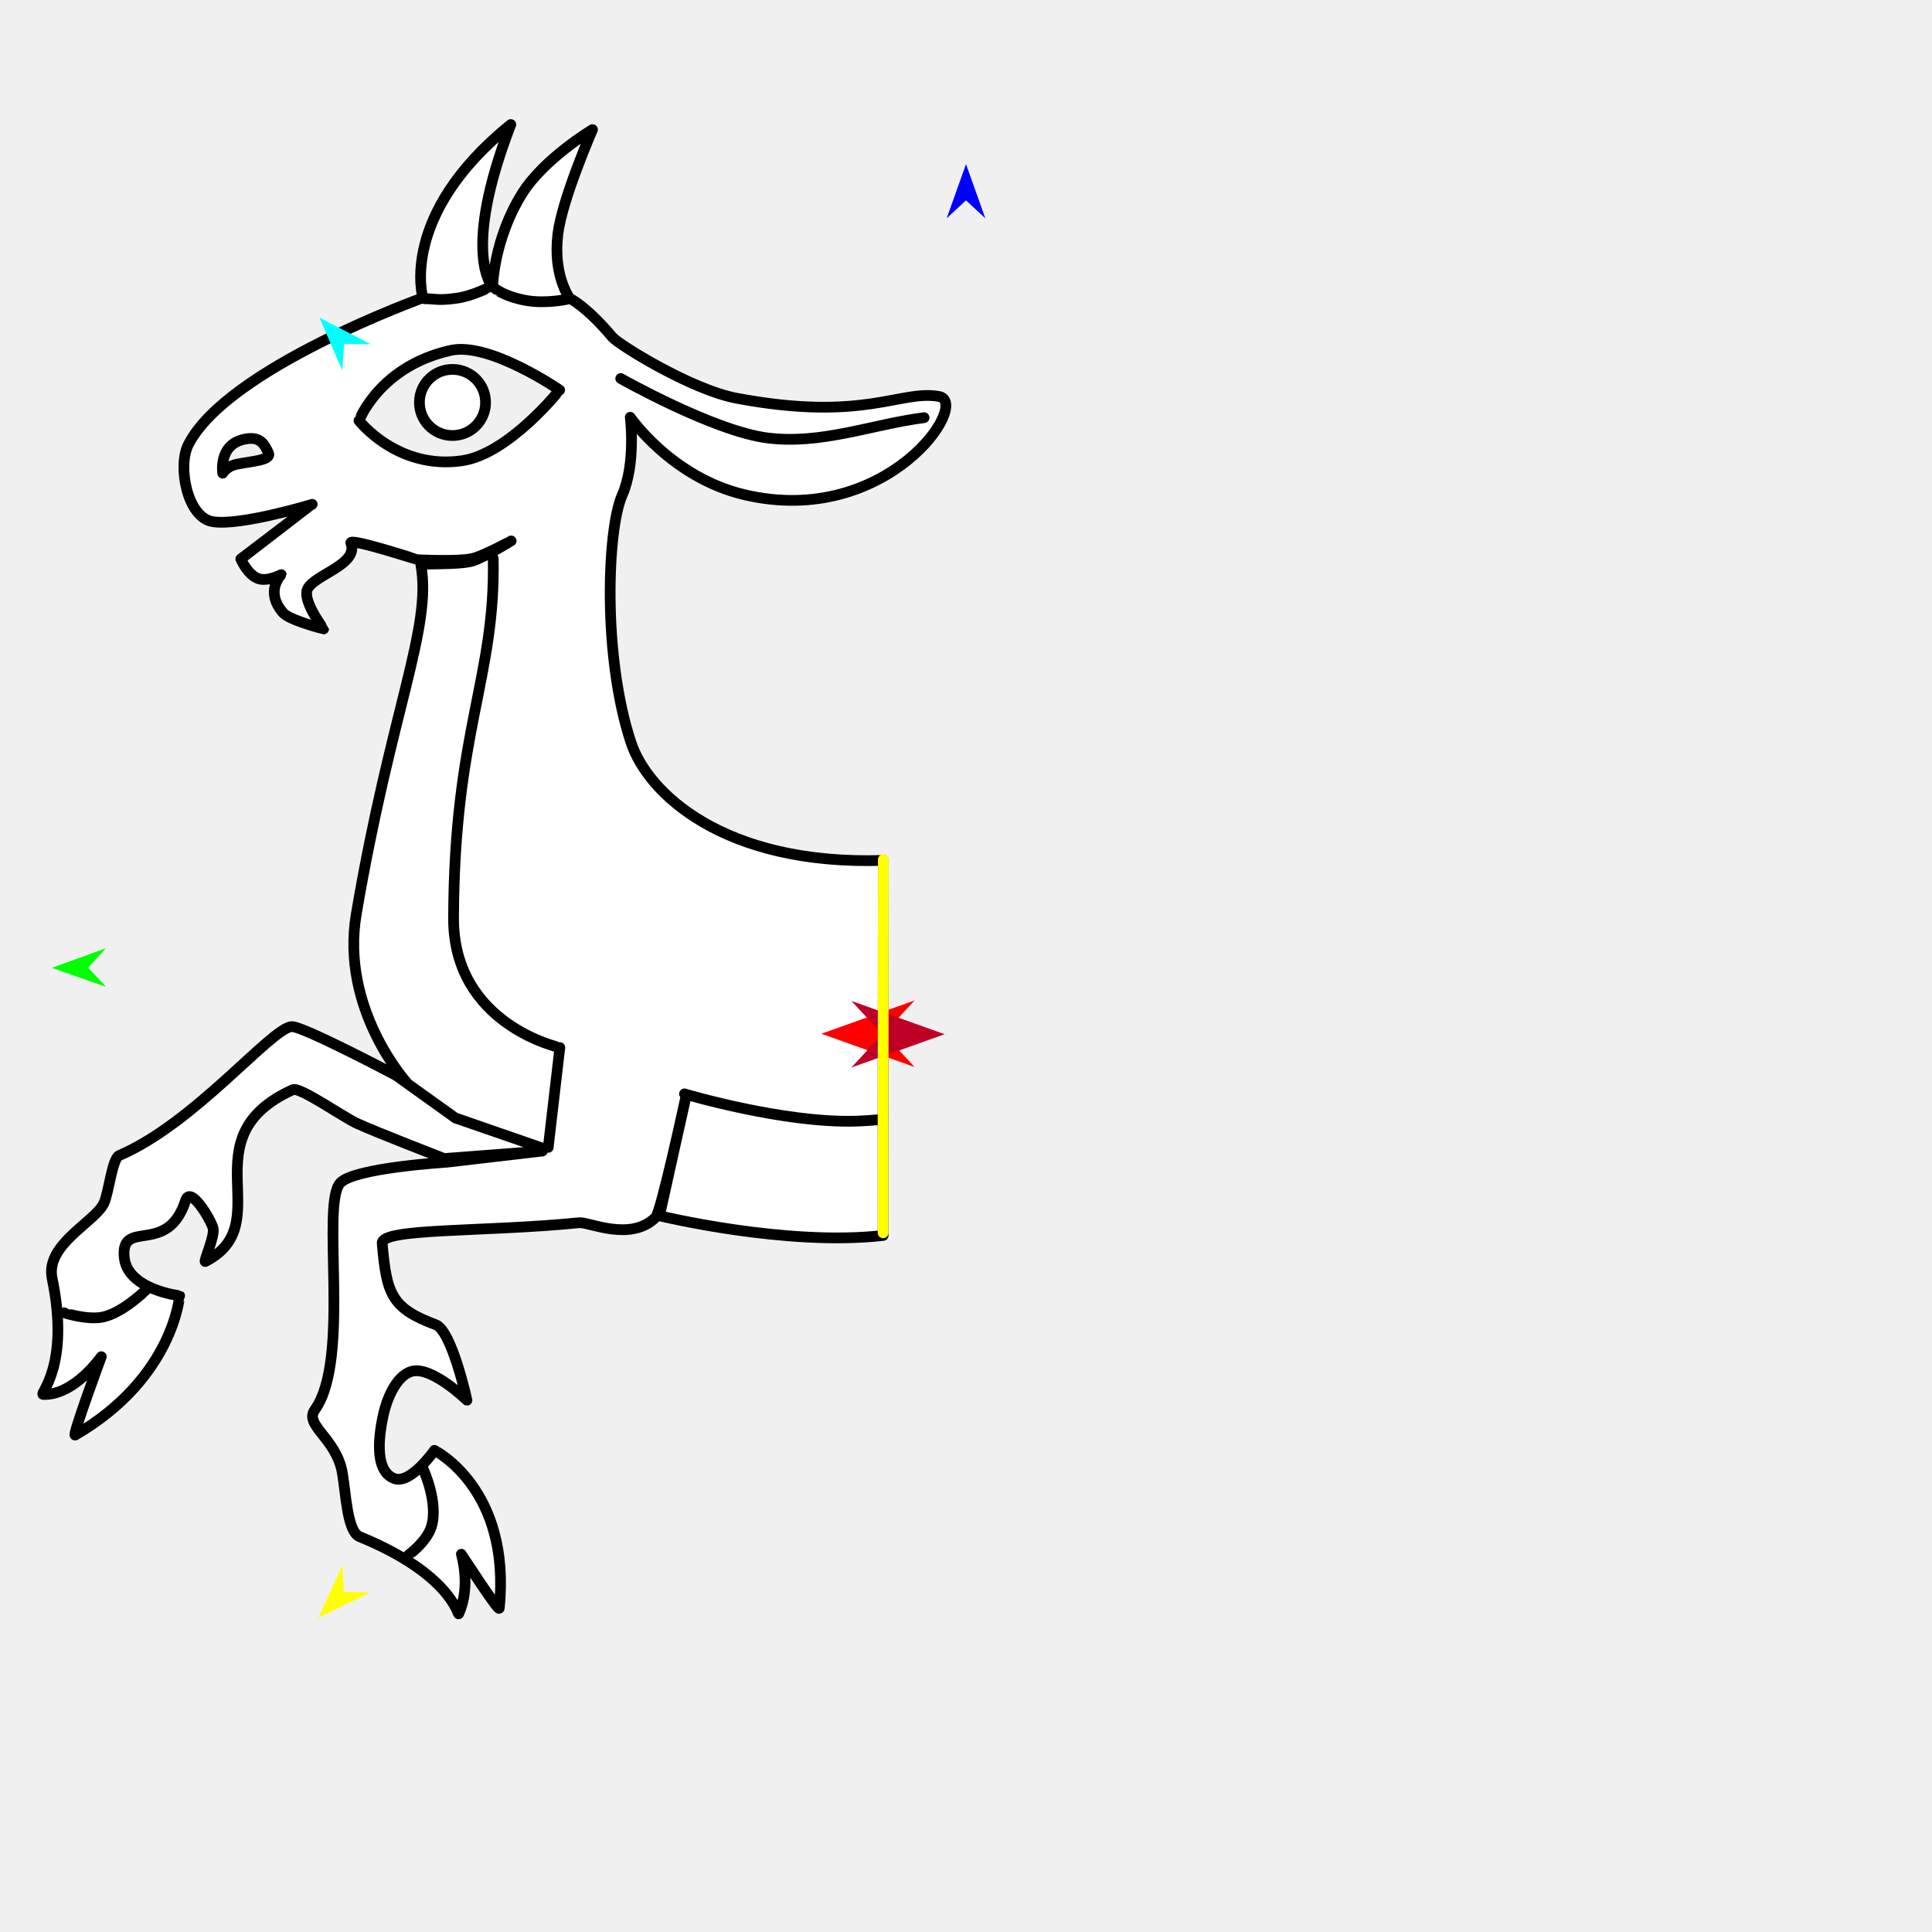
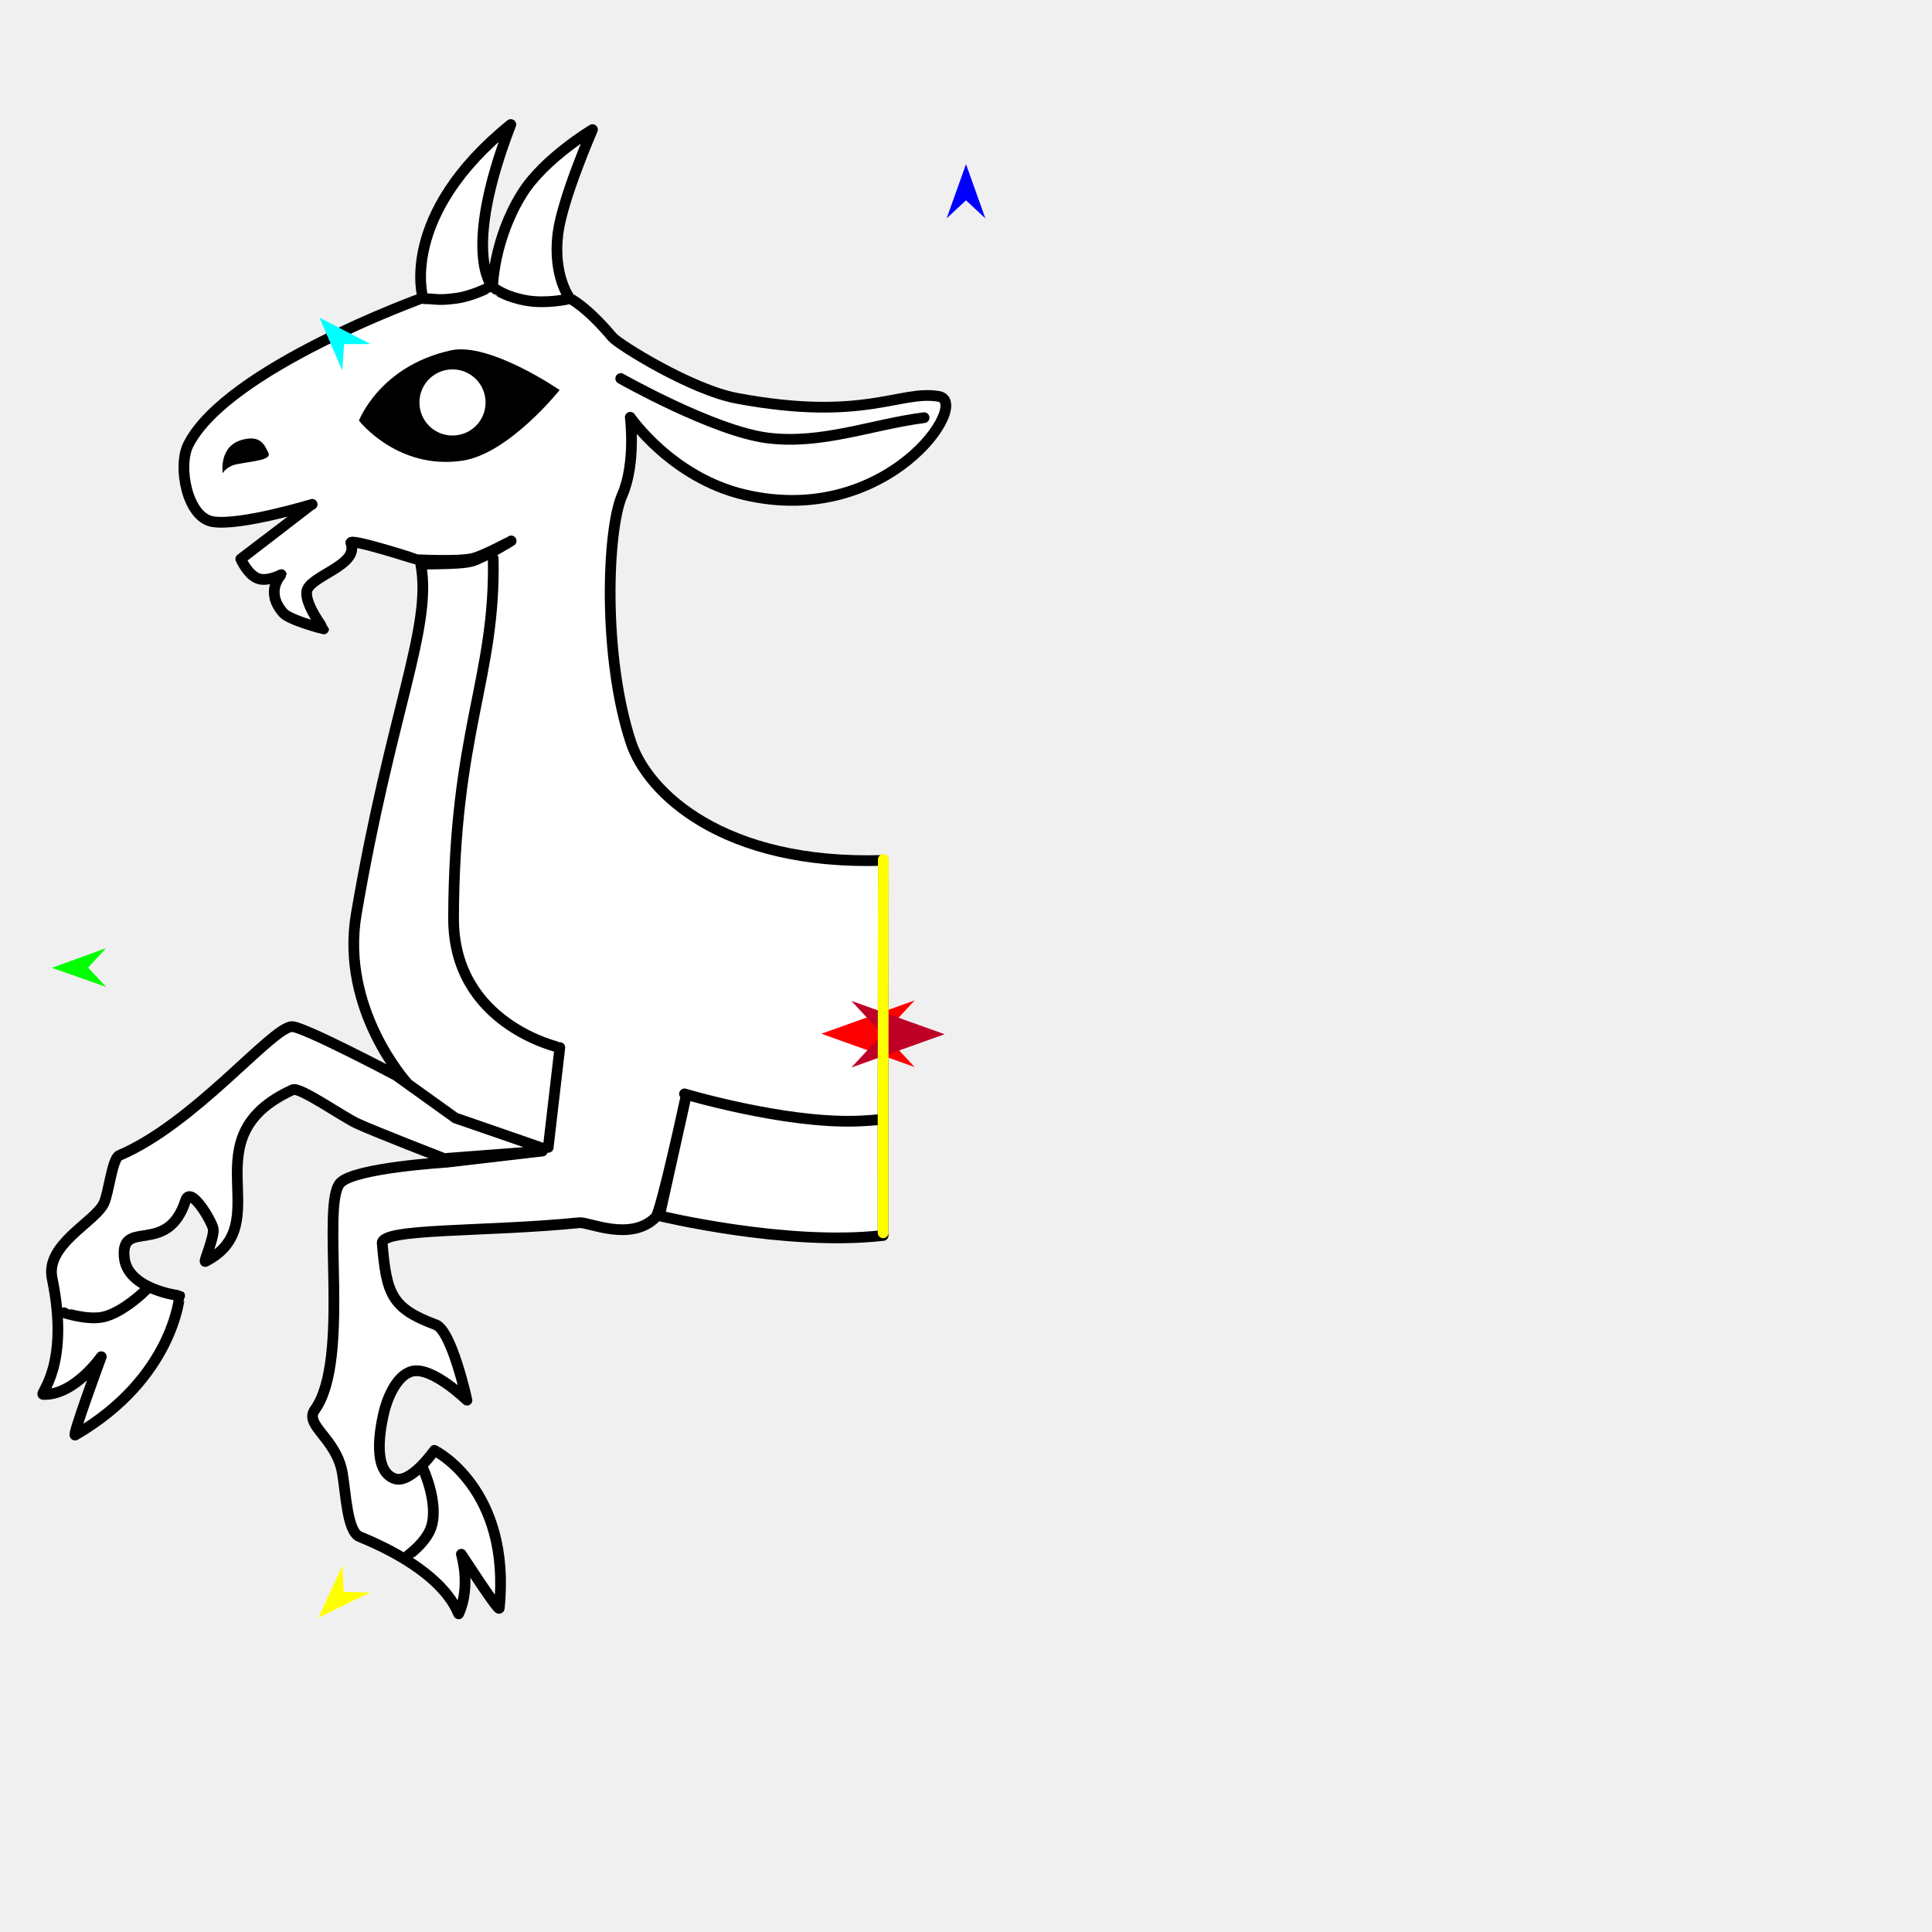
<svg xmlns="http://www.w3.org/2000/svg" version="1.1" id="Frame_0" width="720px" height="720px">
  <g id="halves">
    <g id="goat_fore">
      <g id="goat_fore">
-         <path fill="#ffffff" fill-rule="evenodd" stroke="none" d="M 329.190 320.648 C 329.162 346.721 329.143 381.346 329.100 417.097 C 329.101 431.326 329.101 445.650 329.115 460.421 C 293.052 464.574 245.783 453.087 245.775 453.086 C 245.776 453.082 255.552 409.041 255.553 409.037 C 255.552 409.041 246.333 451.701 244.329 453.684 C 234.997 462.920 219.400 455.321 215.919 455.670 C 180.561 459.217 141.934 457.568 142.436 463.348 C 144.055 481.961 145.702 487.521 162.365 493.665 C 168.385 495.885 174.025 521.822 174.026 521.825 C 174.024 521.824 160.895 509.012 153.460 511.062 C 147.372 512.741 144.015 522.097 142.942 526.892 C 141.560 533.066 138.852 548.068 146.986 551.028 C 153.054 553.236 161.904 540.507 161.905 540.506 C 161.908 540.512 190.609 554.701 186.065 599.335 C 185.911 600.848 171.935 579.222 171.933 579.220 C 171.933 579.222 175.649 591.129 170.923 601.428 C 170.675 601.968 167.882 586.518 134.007 572.660 C 129.371 570.763 128.923 556.636 127.588 548.935 C 125.333 535.929 113.182 531.159 117.348 525.352 C 130.898 506.462 119.409 448.485 126.871 440.775 C 132.309 435.156 166.451 433.135 166.455 433.134 C 166.459 433.134 202.132 428.970 202.136 428.970 C 202.132 428.970 165.530 431.754 165.526 431.754 C 165.523 431.753 139.673 421.751 132.987 418.644 C 127.850 416.257 111.690 404.930 109.130 406.094 C 69.680 424.028 104.268 455.911 76.530 470.120 C 75.640 470.575 80.200 460.560 79.406 457.680 C 78.502 454.400 70.970 441.742 69.182 447.336 C 62.429 468.459 44.792 453.753 46.315 468.685 C 47.535 480.641 66.946 482.886 66.948 482.887 C 66.944 482.892 64.646 513.542 28.011 534.804 C 26.680 535.576 37.744 505.604 37.745 505.601 C 37.743 505.602 27.676 520.100 16.113 519.662 C 14.360 519.595 26.280 509.428 19.428 476.409 C 16.808 463.781 35.294 455.503 38.685 448.476 C 40.562 444.587 41.777 431.749 44.457 430.606 C 72.538 418.640 101.091 383.097 108.707 382.593 C 112.765 382.324 147.434 400.669 147.438 400.671 C 147.440 400.672 169.703 416.634 169.705 416.635 C 169.708 416.636 201.989 427.797 201.992 427.798 C 201.989 427.797 169.557 416.644 169.554 416.642 C 169.552 416.641 151.639 403.534 151.637 403.533 C 151.636 403.527 126.724 376.164 132.783 340.608 C 145.698 264.822 161.125 233.928 156.840 210.464 C 156.740 209.913 170.931 210.546 175.882 209.141 C 180.148 207.931 190.487 201.584 190.488 201.583 C 190.487 201.584 180.248 207.159 176.097 208.130 C 170.718 209.389 155.614 208.587 155.612 208.587 C 155.610 208.587 129.922 200.251 130.748 202.372 C 134.038 210.828 115.061 214.603 114.299 220.493 C 113.670 225.346 120.603 234.389 120.603 234.390 C 120.602 234.390 107.952 231.146 105.548 228.419 C 98.459 220.378 104.814 214.143 104.814 214.142 C 104.813 214.142 99.783 216.828 96.283 215.642 C 92.311 214.295 89.736 208.309 89.735 208.309 C 89.738 208.307 116.341 187.952 116.344 187.950 C 116.340 187.951 89.495 196.124 79.214 194.397 C 69.719 192.803 66.140 173.748 70.161 165.758 C 84.509 137.246 157.587 110.995 157.596 110.989 C 157.599 110.983 148.405 80.296 190.363 46.406 C 171.775 94.567 183.575 106.915 183.575 106.921 C 183.576 106.918 183.902 89.242 194.567 72.157 C 202.759 59.033 220.804 48.300 220.806 48.298 C 220.805 48.302 209.497 74.187 207.906 87.217 C 206.001 102.820 212.315 111.174 212.315 111.177 C 212.317 111.178 218.469 114.044 228.232 125.671 C 230.443 128.304 257.466 145.215 274.565 148.421 C 322.181 157.351 335.406 145.214 349.884 147.735 C 362.064 149.857 330.601 196.899 277.420 184.362 C 250.274 177.962 234.888 155.515 234.884 155.512 C 234.884 155.515 237.090 172.658 231.859 184.565 C 226.213 197.417 224.521 244.634 235.161 276.737 C 241.346 295.397 269.392 322.592 329.190 320.648 M 156.343 150.925 C 155.824 144.122 160.893 138.216 167.695 137.697 C 174.497 137.179 180.403 142.247 180.922 149.049 C 181.441 155.852 176.372 161.758 169.570 162.276 C 162.768 162.795 156.862 157.727 156.343 150.925 M 133.776 156.754 C 133.780 156.751 141.441 136.410 168.049 130.563 C 182.471 127.394 208.554 145.348 208.558 145.350 C 208.554 145.352 189.644 169.162 172.224 171.698 C 148.097 175.210 133.780 156.756 133.776 156.754 M 83.002 176.344 C 83.002 176.343 81.373 166.221 90.340 163.866 C 97.091 162.093 98.572 165.738 100.045 168.826 C 101.335 171.530 93.561 171.914 88.237 173.008 C 84.343 173.809 83.002 176.344 83.002 176.344 Z" />
-         <path fill="none" stroke="#000000" stroke-width="4" stroke-linecap="round" stroke-linejoin="round" d="M 151.631 579.972 C 151.632 579.970 159.006 574.814 160.794 568.847 C 163.450 559.983 157.782 547.653 157.782 547.650 M 329.190 320.648 C 329.162 346.721 329.143 381.346 329.100 417.097 C 329.101 431.326 329.101 445.650 329.115 460.421 C 293.052 464.574 245.783 453.087 245.775 453.086 C 245.776 453.082 255.552 409.041 255.553 409.037 C 255.552 409.041 246.333 451.701 244.329 453.684 C 234.997 462.920 219.400 455.321 215.919 455.670 C 180.561 459.217 141.934 457.568 142.436 463.348 C 144.055 481.961 145.702 487.521 162.365 493.665 C 168.385 495.885 174.025 521.822 174.026 521.825 C 174.024 521.824 160.895 509.012 153.460 511.062 C 147.372 512.741 144.015 522.097 142.942 526.892 C 141.560 533.066 138.852 548.068 146.986 551.028 C 153.054 553.236 161.904 540.507 161.905 540.506 C 161.908 540.512 190.609 554.701 186.065 599.335 C 185.911 600.848 171.935 579.222 171.933 579.220 C 171.933 579.222 175.649 591.129 170.923 601.428 C 170.675 601.968 167.882 586.518 134.007 572.660 C 129.371 570.763 128.923 556.636 127.588 548.935 C 125.333 535.929 113.182 531.159 117.348 525.352 C 130.898 506.462 119.409 448.485 126.871 440.775 C 132.309 435.156 166.451 433.135 166.455 433.134 C 166.459 433.134 202.132 428.970 202.136 428.970 C 202.132 428.970 165.530 431.754 165.526 431.754 C 165.523 431.753 139.673 421.751 132.987 418.644 C 127.850 416.257 111.690 404.930 109.130 406.094 C 69.680 424.028 104.268 455.911 76.530 470.120 C 75.640 470.575 80.200 460.560 79.406 457.680 C 78.502 454.400 70.970 441.742 69.182 447.336 C 62.429 468.459 44.792 453.753 46.315 468.685 C 47.535 480.641 66.946 482.886 66.948 482.887 C 66.944 482.892 64.646 513.542 28.011 534.804 C 26.680 535.576 37.744 505.604 37.745 505.601 C 37.743 505.602 27.676 520.100 16.113 519.662 C 14.360 519.595 26.280 509.428 19.428 476.409 C 16.808 463.781 35.294 455.503 38.685 448.476 C 40.562 444.587 41.777 431.749 44.457 430.606 C 72.538 418.640 101.091 383.097 108.707 382.593 C 112.765 382.324 147.434 400.669 147.438 400.671 C 147.440 400.672 169.703 416.634 169.705 416.635 C 169.708 416.636 201.989 427.797 201.992 427.798 C 201.989 427.797 169.557 416.644 169.554 416.642 C 169.552 416.641 151.639 403.534 151.637 403.533 C 151.636 403.527 126.724 376.164 132.783 340.608 C 145.698 264.822 161.125 233.928 156.840 210.464 C 156.740 209.913 170.931 210.546 175.882 209.141 C 180.148 207.931 190.487 201.584 190.488 201.583 C 190.487 201.584 180.248 207.159 176.097 208.130 C 170.718 209.389 155.614 208.587 155.612 208.587 C 155.610 208.587 129.922 200.251 130.748 202.372 C 134.038 210.828 115.061 214.603 114.299 220.493 C 113.670 225.346 120.603 234.389 120.603 234.390 C 120.602 234.390 107.952 231.146 105.548 228.419 C 98.459 220.378 104.814 214.143 104.814 214.142 C 104.813 214.142 99.783 216.828 96.283 215.642 C 92.311 214.295 89.736 208.309 89.735 208.309 C 89.738 208.307 116.341 187.952 116.344 187.950 C 116.340 187.951 89.495 196.124 79.214 194.397 C 69.719 192.803 66.140 173.748 70.161 165.758 C 84.509 137.246 157.587 110.995 157.596 110.989 C 157.599 110.983 148.405 80.296 190.363 46.406 C 171.775 94.567 183.575 106.915 183.575 106.921 C 183.576 106.918 183.902 89.242 194.567 72.157 C 202.759 59.033 220.804 48.300 220.806 48.298 C 220.805 48.302 209.497 74.187 207.906 87.217 C 206.001 102.820 212.315 111.174 212.315 111.177 C 212.317 111.178 218.469 114.044 228.232 125.671 C 230.443 128.304 257.466 145.215 274.565 148.421 C 322.181 157.351 335.406 145.214 349.884 147.735 C 362.064 149.857 330.601 196.899 277.420 184.362 C 250.274 177.962 234.888 155.515 234.884 155.512 C 234.884 155.515 237.090 172.658 231.859 184.565 C 226.213 197.417 224.521 244.634 235.161 276.737 C 241.346 295.397 269.392 322.592 329.190 320.648 M 170.263 111.122 C 162.818 112.157 162.247 111.268 158.240 111.341 M 182.579 106.942 C 182.577 106.942 176.122 110.306 170.263 111.122 M 196.216 111.999 C 203.698 113.310 211.975 111.411 211.977 111.411 M 184.853 107.821 C 184.854 107.821 188.537 110.654 196.216 111.999 M 38.432 490.801 C 45.795 489.176 54.118 480.998 54.120 480.997 M 23.921 489.232 C 23.922 489.233 32.622 492.084 38.432 490.801 M 318.971 417.817 C 322.399 417.714 325.938 417.447 329.100 417.097 M 255.089 407.658 C 255.095 407.659 291.848 418.636 318.971 417.817 M 208.642 390.401 C 208.641 390.405 204.312 427.587 204.312 427.591 M 169.031 342.162 C 168.921 381.900 208.638 390.396 208.642 390.401 M 183.809 208.121 C 184.693 252.757 169.223 272.434 169.031 342.162 M 285.933 163.199 C 306.002 165.790 324.897 158.169 344.380 155.654 M 231.331 141.065 C 231.337 141.067 265.868 160.609 285.933 163.199 M 156.343 150.925 C 155.824 144.122 160.893 138.216 167.695 137.697 C 174.497 137.179 180.403 142.247 180.922 149.049 C 181.441 155.852 176.372 161.758 169.570 162.276 C 162.768 162.795 156.862 157.727 156.343 150.925 M 133.776 156.754 C 133.780 156.751 141.441 136.410 168.049 130.563 C 182.471 127.394 208.554 145.348 208.558 145.350 C 208.554 145.352 189.644 169.162 172.224 171.698 C 148.097 175.210 133.780 156.756 133.776 156.754 M 83.002 176.344 C 83.002 176.343 81.373 166.221 90.340 163.866 C 97.091 162.093 98.572 165.738 100.045 168.826 C 101.335 171.530 93.561 171.914 88.237 173.008 C 84.343 173.809 83.002 176.344 83.002 176.344 " />
+         <path fill="#ffffff" fill-rule="evenodd" stroke="none" d="M 329.190 320.648 C 329.162 346.721 329.143 381.346 329.100 417.097 C 329.101 431.326 329.101 445.650 329.115 460.421 C 293.052 464.574 245.783 453.087 245.775 453.086 C 245.776 453.082 255.552 409.041 255.553 409.037 C 255.552 409.041 246.333 451.701 244.329 453.684 C 234.997 462.920 219.400 455.321 215.919 455.670 C 180.561 459.217 141.934 457.568 142.436 463.348 C 144.055 481.961 145.702 487.521 162.365 493.665 C 168.385 495.885 174.025 521.822 174.026 521.825 C 174.024 521.824 160.895 509.012 153.460 511.062 C 147.372 512.741 144.015 522.097 142.942 526.892 C 141.560 533.066 138.852 548.068 146.986 551.028 C 153.054 553.236 161.904 540.507 161.905 540.506 C 161.908 540.512 190.609 554.701 186.065 599.335 C 185.911 600.848 171.935 579.222 171.933 579.220 C 171.933 579.222 175.649 591.129 170.923 601.428 C 170.675 601.968 167.882 586.518 134.007 572.660 C 129.371 570.763 128.923 556.636 127.588 548.935 C 125.333 535.929 113.182 531.159 117.348 525.352 C 130.898 506.462 119.409 448.485 126.871 440.775 C 132.309 435.156 166.451 433.135 166.455 433.134 C 166.459 433.134 202.132 428.970 202.136 428.970 C 202.132 428.970 165.530 431.754 165.526 431.754 C 165.523 431.753 139.673 421.751 132.987 418.644 C 127.850 416.257 111.690 404.930 109.130 406.094 C 69.680 424.028 104.268 455.911 76.530 470.120 C 75.640 470.575 80.200 460.560 79.406 457.680 C 78.502 454.400 70.970 441.742 69.182 447.336 C 62.429 468.459 44.792 453.753 46.315 468.685 C 47.535 480.641 66.946 482.886 66.948 482.887 C 66.944 482.892 64.646 513.542 28.011 534.804 C 26.680 535.576 37.744 505.604 37.745 505.601 C 37.743 505.602 27.676 520.100 16.113 519.662 C 14.360 519.595 26.280 509.428 19.428 476.409 C 16.808 463.781 35.294 455.503 38.685 448.476 C 40.562 444.587 41.777 431.749 44.457 430.606 C 72.538 418.640 101.091 383.097 108.707 382.593 C 112.765 382.324 147.434 400.669 147.438 400.671 C 147.440 400.672 169.703 416.634 169.705 416.635 C 169.708 416.636 201.989 427.797 201.992 427.798 C 201.989 427.797 169.557 416.644 169.554 416.642 C 169.552 416.641 151.639 403.534 151.637 403.533 C 151.636 403.527 126.724 376.164 132.783 340.608 C 145.698 264.822 161.125 233.928 156.840 210.464 C 156.740 209.913 170.931 210.546 175.882 209.141 C 180.148 207.931 190.487 201.584 190.488 201.583 C 190.487 201.584 180.248 207.159 176.097 208.130 C 170.718 209.389 155.614 208.587 155.612 208.587 C 155.610 208.587 129.922 200.251 130.748 202.372 C 134.038 210.828 115.061 214.603 114.299 220.493 C 113.670 225.346 120.603 234.389 120.603 234.390 C 120.602 234.390 107.952 231.146 105.548 228.419 C 98.459 220.378 104.814 214.143 104.814 214.142 C 104.813 214.142 99.783 216.828 96.283 215.642 C 92.311 214.295 89.736 208.309 89.735 208.309 C 89.738 208.307 116.341 187.952 116.344 187.950 C 116.340 187.951 89.495 196.124 79.214 194.397 C 69.719 192.803 66.140 173.748 70.161 165.758 C 84.509 137.246 157.587 110.995 157.596 110.989 C 157.599 110.983 148.405 80.296 190.363 46.406 C 171.775 94.567 183.575 106.915 183.575 106.921 C 183.576 106.918 183.902 89.242 194.567 72.157 C 202.759 59.033 220.804 48.300 220.806 48.298 C 220.805 48.302 209.497 74.187 207.906 87.217 C 206.001 102.820 212.315 111.174 212.315 111.177 C 212.317 111.178 218.469 114.044 228.232 125.671 C 230.443 128.304 257.466 145.215 274.565 148.421 C 322.181 157.351 335.406 145.214 349.884 147.735 C 362.064 149.857 330.601 196.899 277.420 184.362 C 250.274 177.962 234.888 155.515 234.884 155.512 C 234.884 155.515 237.090 172.658 231.859 184.565 C 226.213 197.417 224.521 244.634 235.161 276.737 C 241.346 295.397 269.392 322.592 329.190 320.648 Z" />
+         <path fill="none" stroke="#000000" stroke-width="4" stroke-linecap="round" stroke-linejoin="round" d="M 151.631 579.972 C 151.632 579.970 159.006 574.814 160.794 568.847 C 163.450 559.983 157.782 547.653 157.782 547.650 M 329.190 320.648 C 329.162 346.721 329.143 381.346 329.100 417.097 C 329.101 431.326 329.101 445.650 329.115 460.421 C 293.052 464.574 245.783 453.087 245.775 453.086 C 245.776 453.082 255.552 409.041 255.553 409.037 C 255.552 409.041 246.333 451.701 244.329 453.684 C 234.997 462.920 219.400 455.321 215.919 455.670 C 180.561 459.217 141.934 457.568 142.436 463.348 C 144.055 481.961 145.702 487.521 162.365 493.665 C 168.385 495.885 174.025 521.822 174.026 521.825 C 174.024 521.824 160.895 509.012 153.460 511.062 C 147.372 512.741 144.015 522.097 142.942 526.892 C 141.560 533.066 138.852 548.068 146.986 551.028 C 153.054 553.236 161.904 540.507 161.905 540.506 C 161.908 540.512 190.609 554.701 186.065 599.335 C 185.911 600.848 171.935 579.222 171.933 579.220 C 171.933 579.222 175.649 591.129 170.923 601.428 C 170.675 601.968 167.882 586.518 134.007 572.660 C 129.371 570.763 128.923 556.636 127.588 548.935 C 125.333 535.929 113.182 531.159 117.348 525.352 C 130.898 506.462 119.409 448.485 126.871 440.775 C 132.309 435.156 166.451 433.135 166.455 433.134 C 166.459 433.134 202.132 428.970 202.136 428.970 C 202.132 428.970 165.530 431.754 165.526 431.754 C 165.523 431.753 139.673 421.751 132.987 418.644 C 127.850 416.257 111.690 404.930 109.130 406.094 C 69.680 424.028 104.268 455.911 76.530 470.120 C 75.640 470.575 80.200 460.560 79.406 457.680 C 78.502 454.400 70.970 441.742 69.182 447.336 C 62.429 468.459 44.792 453.753 46.315 468.685 C 47.535 480.641 66.946 482.886 66.948 482.887 C 66.944 482.892 64.646 513.542 28.011 534.804 C 26.680 535.576 37.744 505.604 37.745 505.601 C 37.743 505.602 27.676 520.100 16.113 519.662 C 14.360 519.595 26.280 509.428 19.428 476.409 C 16.808 463.781 35.294 455.503 38.685 448.476 C 40.562 444.587 41.777 431.749 44.457 430.606 C 72.538 418.640 101.091 383.097 108.707 382.593 C 112.765 382.324 147.434 400.669 147.438 400.671 C 147.440 400.672 169.703 416.634 169.705 416.635 C 169.708 416.636 201.989 427.797 201.992 427.798 C 201.989 427.797 169.557 416.644 169.554 416.642 C 169.552 416.641 151.639 403.534 151.637 403.533 C 151.636 403.527 126.724 376.164 132.783 340.608 C 145.698 264.822 161.125 233.928 156.840 210.464 C 156.740 209.913 170.931 210.546 175.882 209.141 C 180.148 207.931 190.487 201.584 190.488 201.583 C 190.487 201.584 180.248 207.159 176.097 208.130 C 170.718 209.389 155.614 208.587 155.612 208.587 C 155.610 208.587 129.922 200.251 130.748 202.372 C 134.038 210.828 115.061 214.603 114.299 220.493 C 113.670 225.346 120.603 234.389 120.603 234.390 C 120.602 234.390 107.952 231.146 105.548 228.419 C 98.459 220.378 104.814 214.143 104.814 214.142 C 104.813 214.142 99.783 216.828 96.283 215.642 C 92.311 214.295 89.736 208.309 89.735 208.309 C 89.738 208.307 116.341 187.952 116.344 187.950 C 116.340 187.951 89.495 196.124 79.214 194.397 C 69.719 192.803 66.140 173.748 70.161 165.758 C 84.509 137.246 157.587 110.995 157.596 110.989 C 157.599 110.983 148.405 80.296 190.363 46.406 C 171.775 94.567 183.575 106.915 183.575 106.921 C 183.576 106.918 183.902 89.242 194.567 72.157 C 202.759 59.033 220.804 48.300 220.806 48.298 C 220.805 48.302 209.497 74.187 207.906 87.217 C 206.001 102.820 212.315 111.174 212.315 111.177 C 212.317 111.178 218.469 114.044 228.232 125.671 C 230.443 128.304 257.466 145.215 274.565 148.421 C 322.181 157.351 335.406 145.214 349.884 147.735 C 362.064 149.857 330.601 196.899 277.420 184.362 C 250.274 177.962 234.888 155.515 234.884 155.512 C 234.884 155.515 237.090 172.658 231.859 184.565 C 226.213 197.417 224.521 244.634 235.161 276.737 C 241.346 295.397 269.392 322.592 329.190 320.648 M 170.263 111.122 C 162.818 112.157 162.247 111.268 158.240 111.341 M 182.579 106.942 C 182.577 106.942 176.122 110.306 170.263 111.122 M 196.216 111.999 C 203.698 113.310 211.975 111.411 211.977 111.411 M 184.853 107.821 C 184.854 107.821 188.537 110.654 196.216 111.999 M 38.432 490.801 C 45.795 489.176 54.118 480.998 54.120 480.997 M 23.921 489.232 C 23.922 489.233 32.622 492.084 38.432 490.801 M 318.971 417.817 C 322.399 417.714 325.938 417.447 329.100 417.097 M 255.089 407.658 C 255.095 407.659 291.848 418.636 318.971 417.817 M 208.642 390.401 C 208.641 390.405 204.312 427.587 204.312 427.591 M 169.031 342.162 C 168.921 381.900 208.638 390.396 208.642 390.401 M 183.809 208.121 C 184.693 252.757 169.223 272.434 169.031 342.162 M 285.933 163.199 C 306.002 165.790 324.897 158.169 344.380 155.654 M 231.331 141.065 C 231.337 141.067 265.868 160.609 285.933 163.199 " />
+         <path fill="#000000" fill-rule="evenodd" stroke="none" d="M 156.343 150.925 C 155.824 144.122 160.893 138.216 167.695 137.697 C 174.497 137.179 180.403 142.247 180.922 149.049 C 181.441 155.852 176.372 161.758 169.570 162.276 C 162.768 162.795 156.862 157.727 156.343 150.925 M 133.776 156.754 C 133.780 156.751 141.441 136.410 168.049 130.563 C 182.471 127.394 208.554 145.348 208.558 145.350 C 208.554 145.352 189.644 169.162 172.224 171.698 C 148.097 175.210 133.780 156.756 133.776 156.754 Z" />
+         <path fill="#000000" fill-rule="evenodd" stroke="none" d="M 90.340 163.866 C 97.091 162.093 98.572 165.738 100.045 168.826 C 101.335 171.530 93.561 171.914 88.237 173.008 C 84.343 173.809 83.002 176.344 83.002 176.344 C 83.002 176.343 81.373 166.221 90.340 163.866 Z" />
      </g>
      <g id="specs_2">
        <path fill="#ff0000" fill-rule="evenodd" stroke="none" d="M 306.096 385.244 C 306.100 385.243 340.862 372.828 340.866 372.826 C 340.865 372.828 329.313 385.243 329.312 385.244 C 329.313 385.245 340.865 397.660 340.866 397.661 C 340.862 397.660 306.100 385.245 306.096 385.244 Z" />
        <path fill="#0000ff" fill-rule="evenodd" stroke="none" d="M 360.000 61.174 C 360.001 61.176 367.212 81.369 367.213 81.371 C 367.212 81.370 360.001 74.661 360.000 74.660 C 359.999 74.661 352.788 81.370 352.787 81.371 C 352.788 81.369 359.999 61.176 360.000 61.174 Z" />
        <path fill="#00ff00" fill-rule="evenodd" stroke="none" d="M 19.345 360.684 C 19.347 360.683 39.503 353.370 39.505 353.369 C 39.504 353.370 32.831 360.615 32.830 360.616 C 32.831 360.617 39.577 367.794 39.578 367.795 C 39.576 367.794 19.347 360.685 19.345 360.684 Z" />
        <path fill="#ffff00" fill-rule="evenodd" stroke="none" d="M 118.665 602.879 C 118.666 602.877 127.616 583.392 127.617 583.390 C 127.617 583.391 128.088 593.230 128.088 593.231 C 128.089 593.231 137.936 593.470 137.937 593.470 C 137.935 593.471 118.667 602.878 118.665 602.879 Z" />
        <path fill="#00ffff" fill-rule="evenodd" stroke="none" d="M 119.051 118.368 C 119.051 118.370 127.541 138.059 127.542 138.061 C 127.542 138.060 128.244 128.235 128.244 128.234 C 128.245 128.234 138.095 128.226 138.096 128.226 C 138.094 128.225 119.052 118.369 119.051 118.368 Z" />
        <path fill="#be0027" fill-rule="evenodd" stroke="none" d="M 352.042 385.419 C 352.038 385.418 317.276 373.003 317.272 373.001 C 317.273 373.003 328.825 385.418 328.826 385.419 C 328.825 385.420 317.273 397.835 317.272 397.836 C 317.276 397.835 352.038 385.420 352.042 385.419 Z" />
        <path fill="none" stroke="#ffff00" stroke-width="4" stroke-linecap="round" stroke-linejoin="round" d="M 329.190 320.329 C 329.162 346.402 329.143 381.027 329.100 416.778 C 329.101 430.787 329.101 444.889 329.115 459.432 " />
      </g>
    </g>
  </g>
+   <g id="combos">
+ </g>
</svg>
